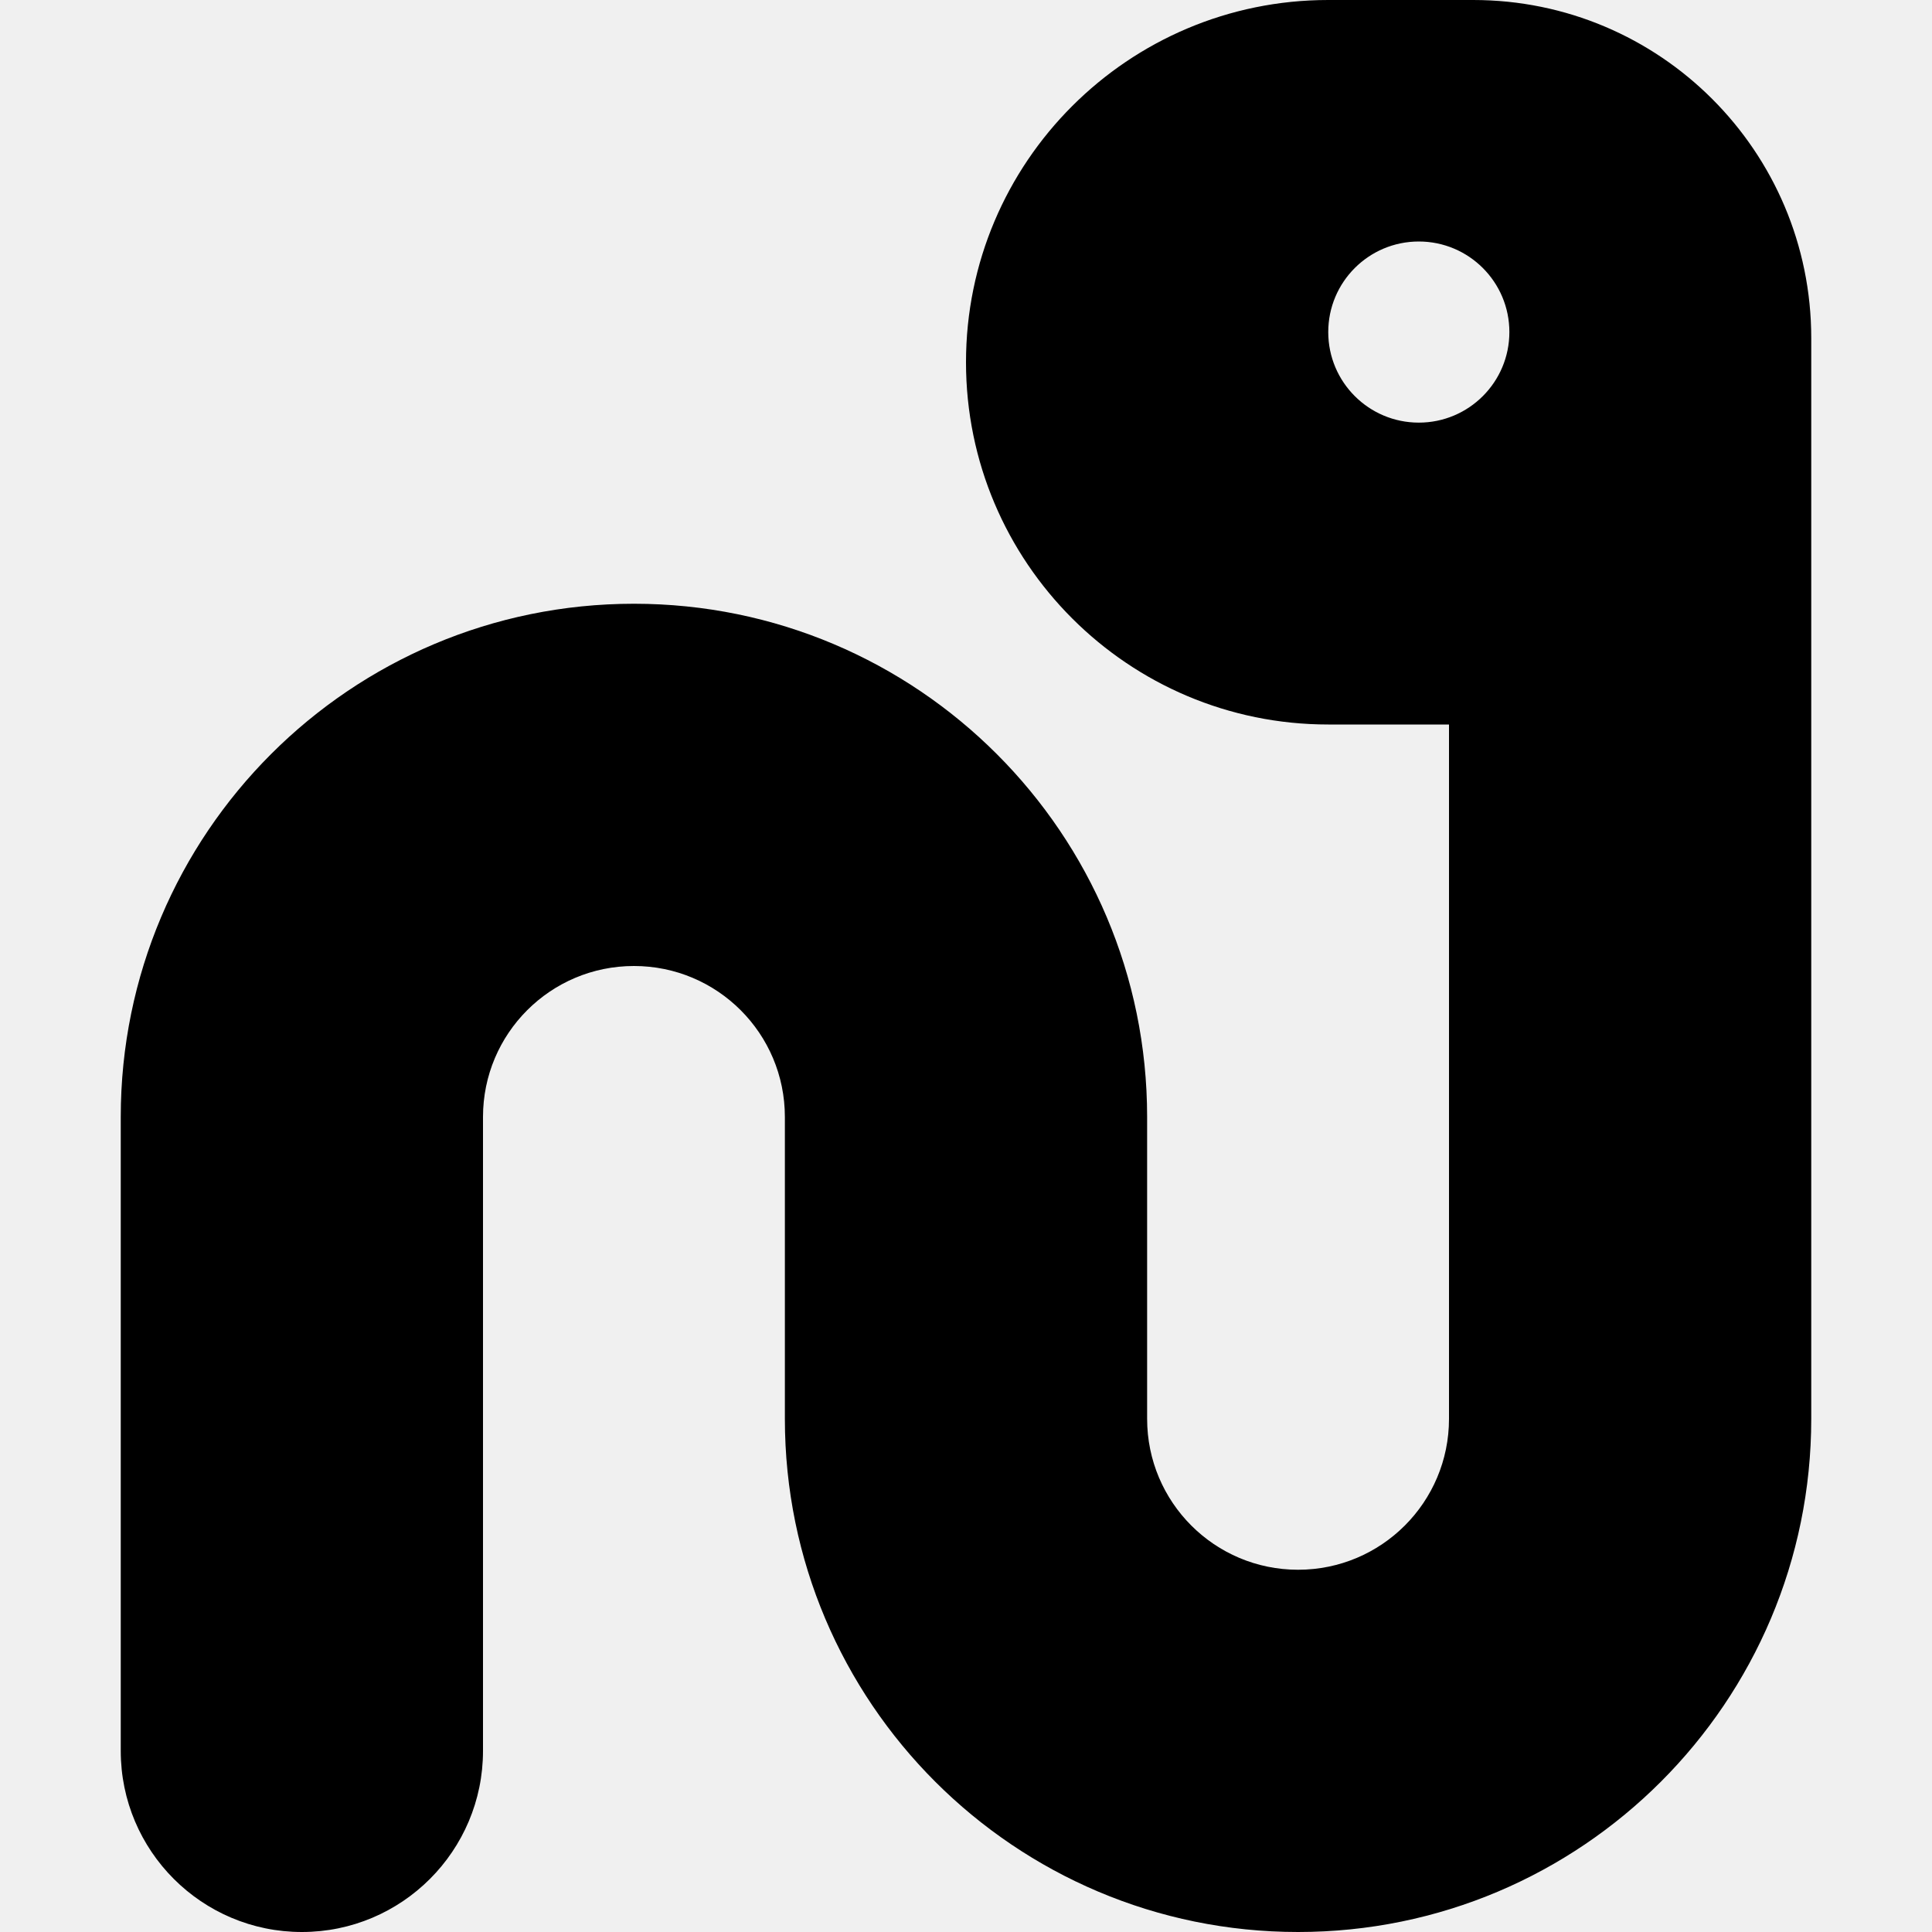
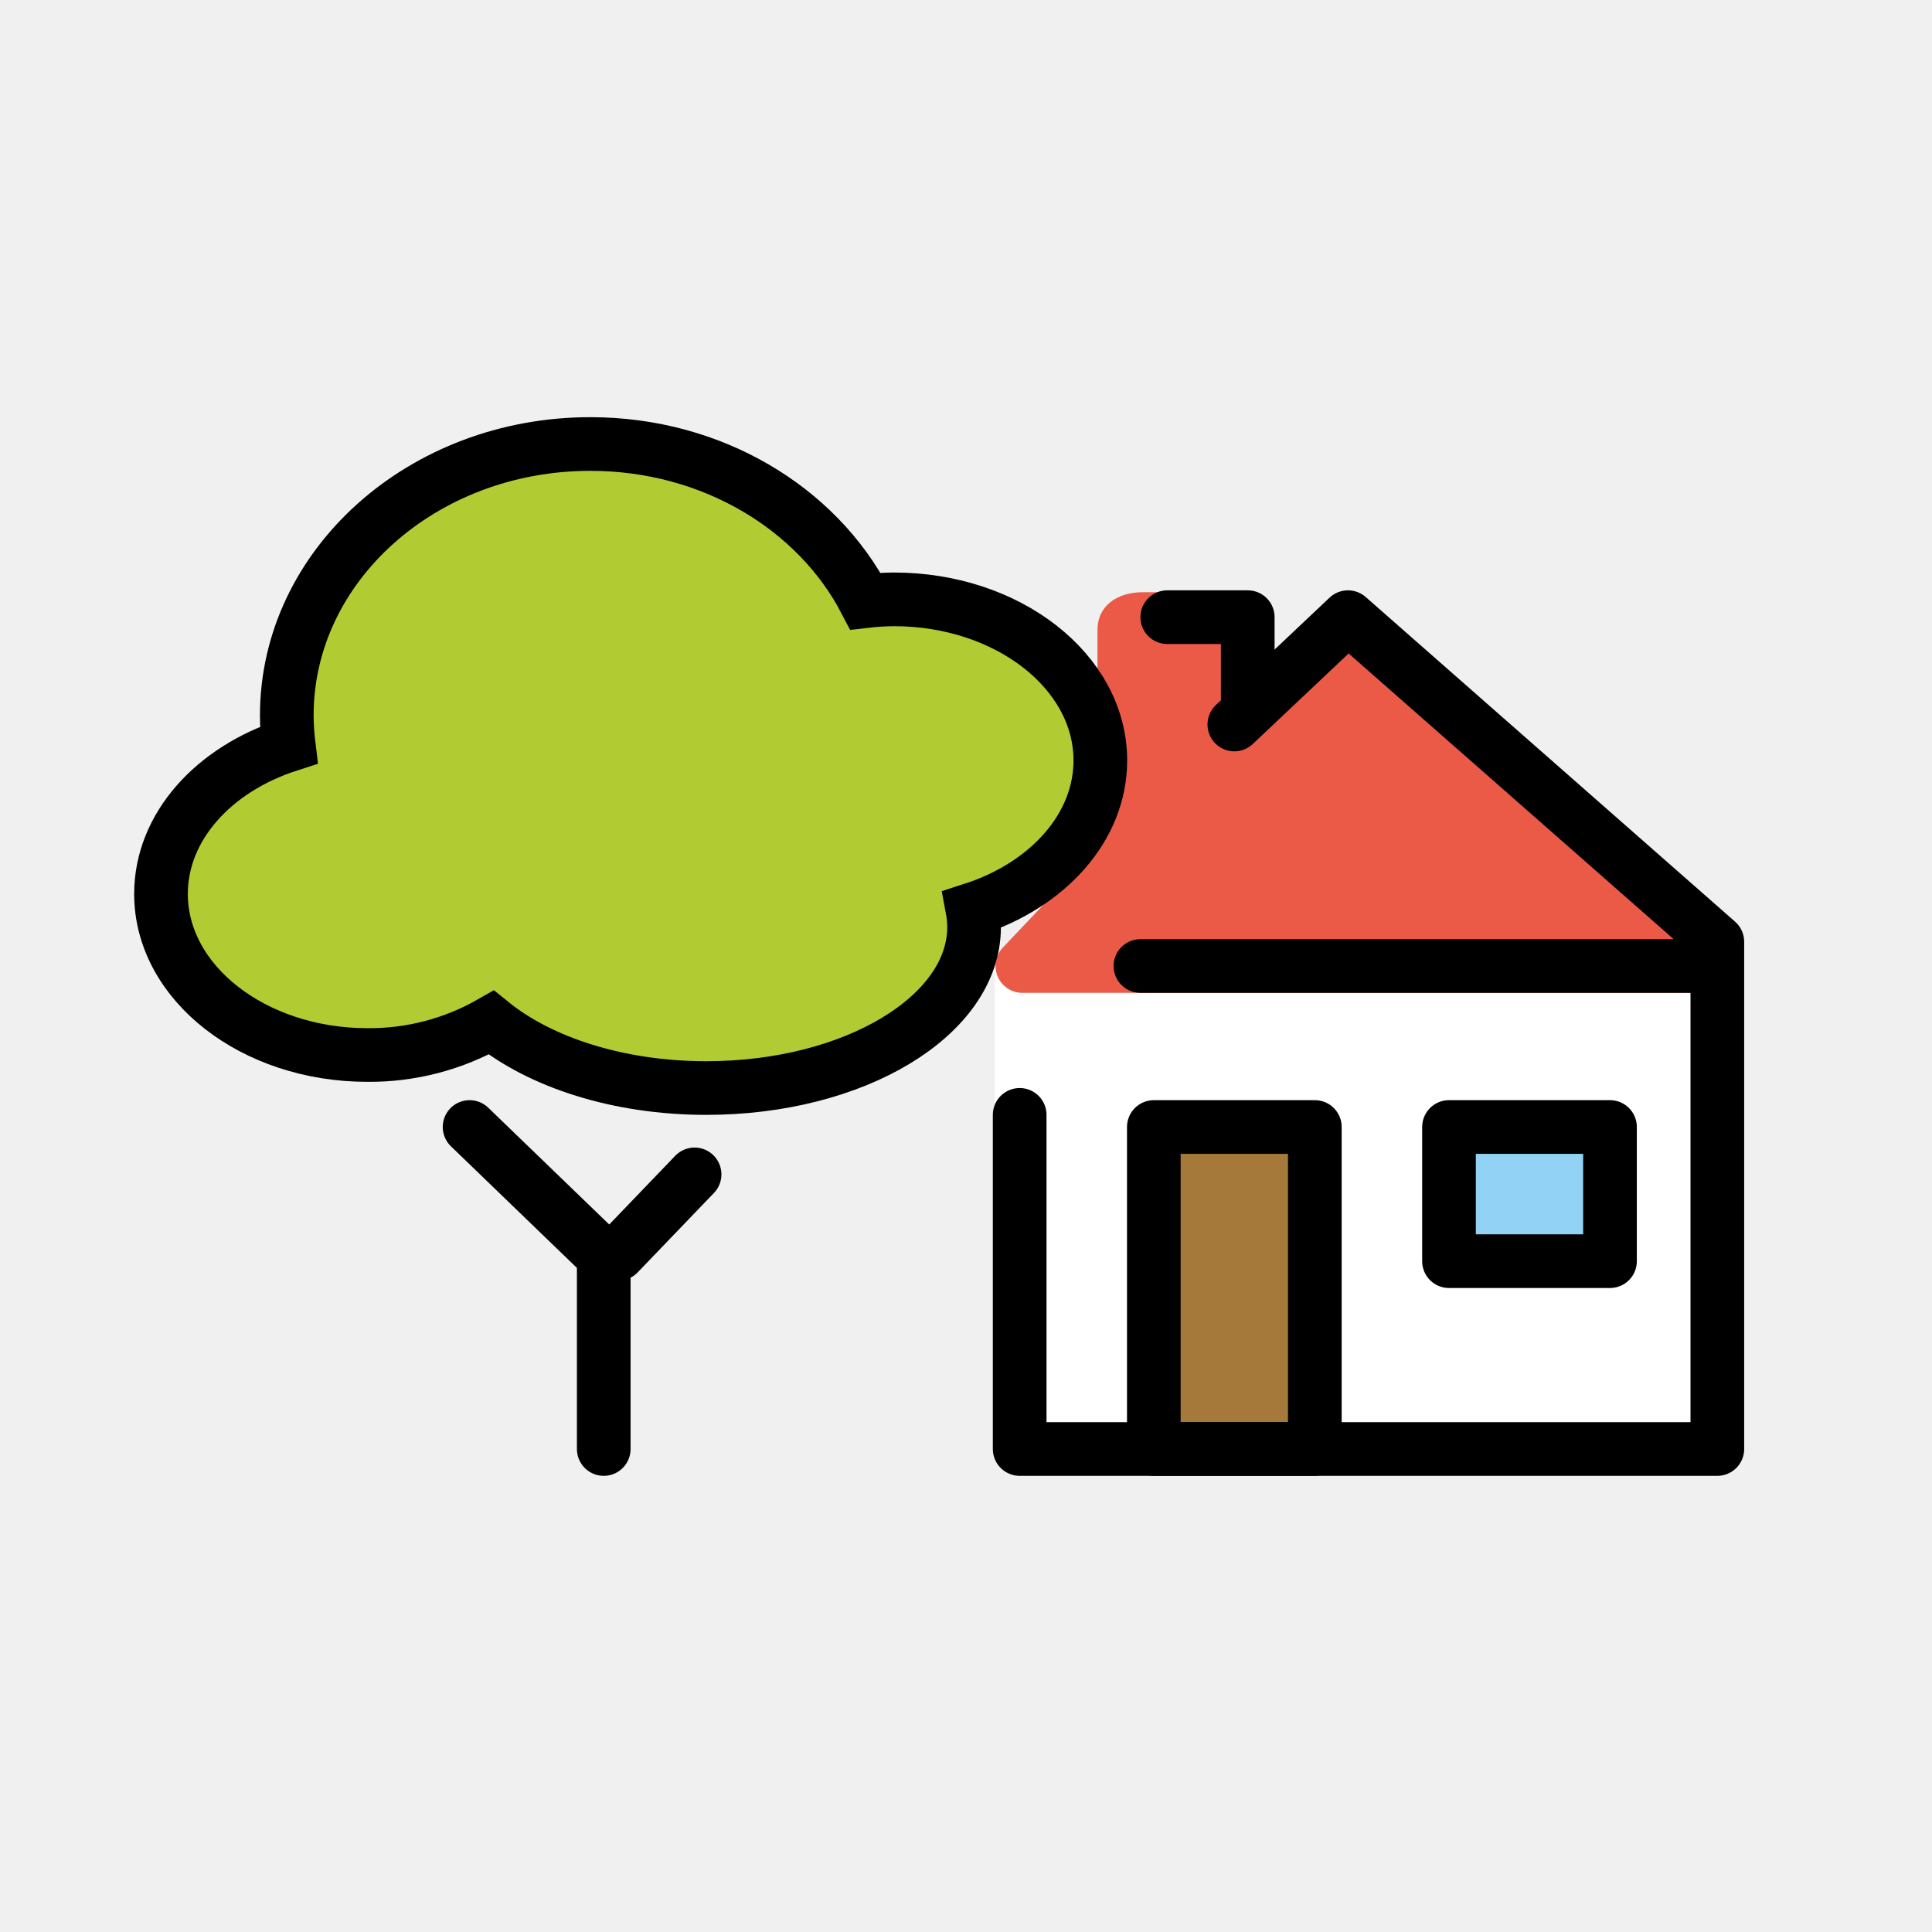
- <svg xmlns="http://www.w3.org/2000/svg" viewBox="0 0 512 512">
-   <path d="M256 96c0-53 43-96 96-96h38.4C439.9 0 480 40.1 480 89.6V176v16V376c0 75.1-60.9 136-136 136s-136-60.9-136-136V296c0-22.1-17.9-40-40-40s-40 17.9-40 40V464c0 26.5-21.5 48-48 48s-48-21.5-48-48V296c0-75.1 60.9-136 136-136s136 60.9 136 136v80c0 22.1 17.9 40 40 40s40-17.9 40-40V192H352c-53 0-96-43-96-96zm144-8a24 24 0 1 0 -48 0 24 24 0 1 0 48 0z" />
+ <svg xmlns="http://www.w3.org/2000/svg" id="emoji" viewBox="0 0 72 72" version="1.1">
+   <g id="color">
+     <rect x="37.075" y="36.053" width="26.884" height="18.114" fill="#FFFFFF" />
+     <polygon fill="#EA5A47" stroke="#EA5A47" stroke-linecap="round" stroke-linejoin="round" stroke-miterlimit="10" stroke-width="2" points="50.235,23.2 38.1,36 63.5,36" />
+     <path fill="#EA5A47" d="M47.3,26l-6.4,6.059v-8.573c0-0.931,0.755-1.416,1.686-1.416h3.028 c0.931,0,1.686,0.485,1.686,1.416C47.3,23.486,47.3,26,47.3,26z" />
+     <rect x="43" y="42" width="6" height="12" fill="#A57939" />
+     <rect x="54" y="42" width="6" height="5" fill="#92D3F5" />
+     <path fill="#B1CC33" d="M41.006,28.339c0-3.312-3.445-6.003-7.694-6.003c-0.355,0.003-0.71,0.025-1.062,0.066 c-1.8-3.455-5.707-5.855-10.25-5.855c-6.248,0-11.312,4.529-11.312,10.114c0.001,0.369,0.025,0.738,0.07,1.104 C7.966,28.666,6,30.81,6,33.314c0,3.312,3.445,6.003,7.694,6.003c1.615,0.014,3.206-0.402,4.614-1.207 c1.818,1.477,4.726,2.438,8.015,2.438c5.511,0,9.978-2.688,9.978-6.003c-0.001-0.219-0.021-0.438-0.061-0.653 C39.036,32.99,41.006,30.845,41.006,28.339z" />
+   </g>
+   <g id="hair" />
+   <g id="skin" />
+   <g id="skin-shadow" />
+   <g id="line">
+     <polyline fill="none" stroke="#000000" stroke-linecap="round" stroke-linejoin="round" stroke-miterlimit="10" stroke-width="2" points="46,27 50.235,23 64,35.098 64,54 38,54 38,41.548" />
+     <rect x="43" y="42" width="6" height="12" fill="none" stroke="#000000" stroke-linecap="round" stroke-linejoin="round" stroke-miterlimit="10" stroke-width="2" />
+     <rect x="54" y="42" width="6" height="5" fill="none" stroke="#000000" stroke-linecap="round" stroke-linejoin="round" stroke-miterlimit="10" stroke-width="2" />
+     <polyline fill="none" stroke="#000000" stroke-linecap="round" stroke-linejoin="round" stroke-miterlimit="10" stroke-width="2" points="43.5,23 46.5,23 46.5,26" />
+     <path fill="none" stroke="#000000" stroke-miterlimit="10" stroke-width="2" d="M31.245,39.34" />
+     <polyline fill="none" stroke="#000000" stroke-linecap="round" stroke-linejoin="round" stroke-width="2" points="22.5,54 22.5,46.827 17.5,42" />
+     <line x1="23.041" x2="25.885" y1="46.727" y2="43.766" fill="none" stroke="#000000" stroke-linecap="round" stroke-linejoin="round" stroke-width="2" />
+     <path fill="none" stroke="#000000" stroke-linecap="round" stroke-miterlimit="10" stroke-width="2" d="M41.006,28.339 c0-3.312-3.445-6.003-7.694-6.003c-0.355,0.003-0.71,0.025-1.062,0.066c-1.8-3.455-5.707-5.855-10.25-5.855 c-6.248,0-11.312,4.529-11.312,10.114c0.001,0.369,0.025,0.738,0.07,1.104C7.966,28.666,6,30.81,6,33.314 c0,3.312,3.445,6.003,7.694,6.003c1.615,0.014,3.206-0.402,4.614-1.207c1.818,1.477,4.726,2.438,8.015,2.438 c5.511,0,9.978-2.688,9.978-6.003c-0.001-0.219-0.021-0.438-0.061-0.653 C39.036,32.99,41.006,30.845,41.006,28.339z" />
+     <line x1="63.5" x2="42.5" y1="36" y2="36" fill="none" stroke="#000000" stroke-linecap="round" stroke-linejoin="round" stroke-miterlimit="10" stroke-width="2" />
+   </g>
</svg>
